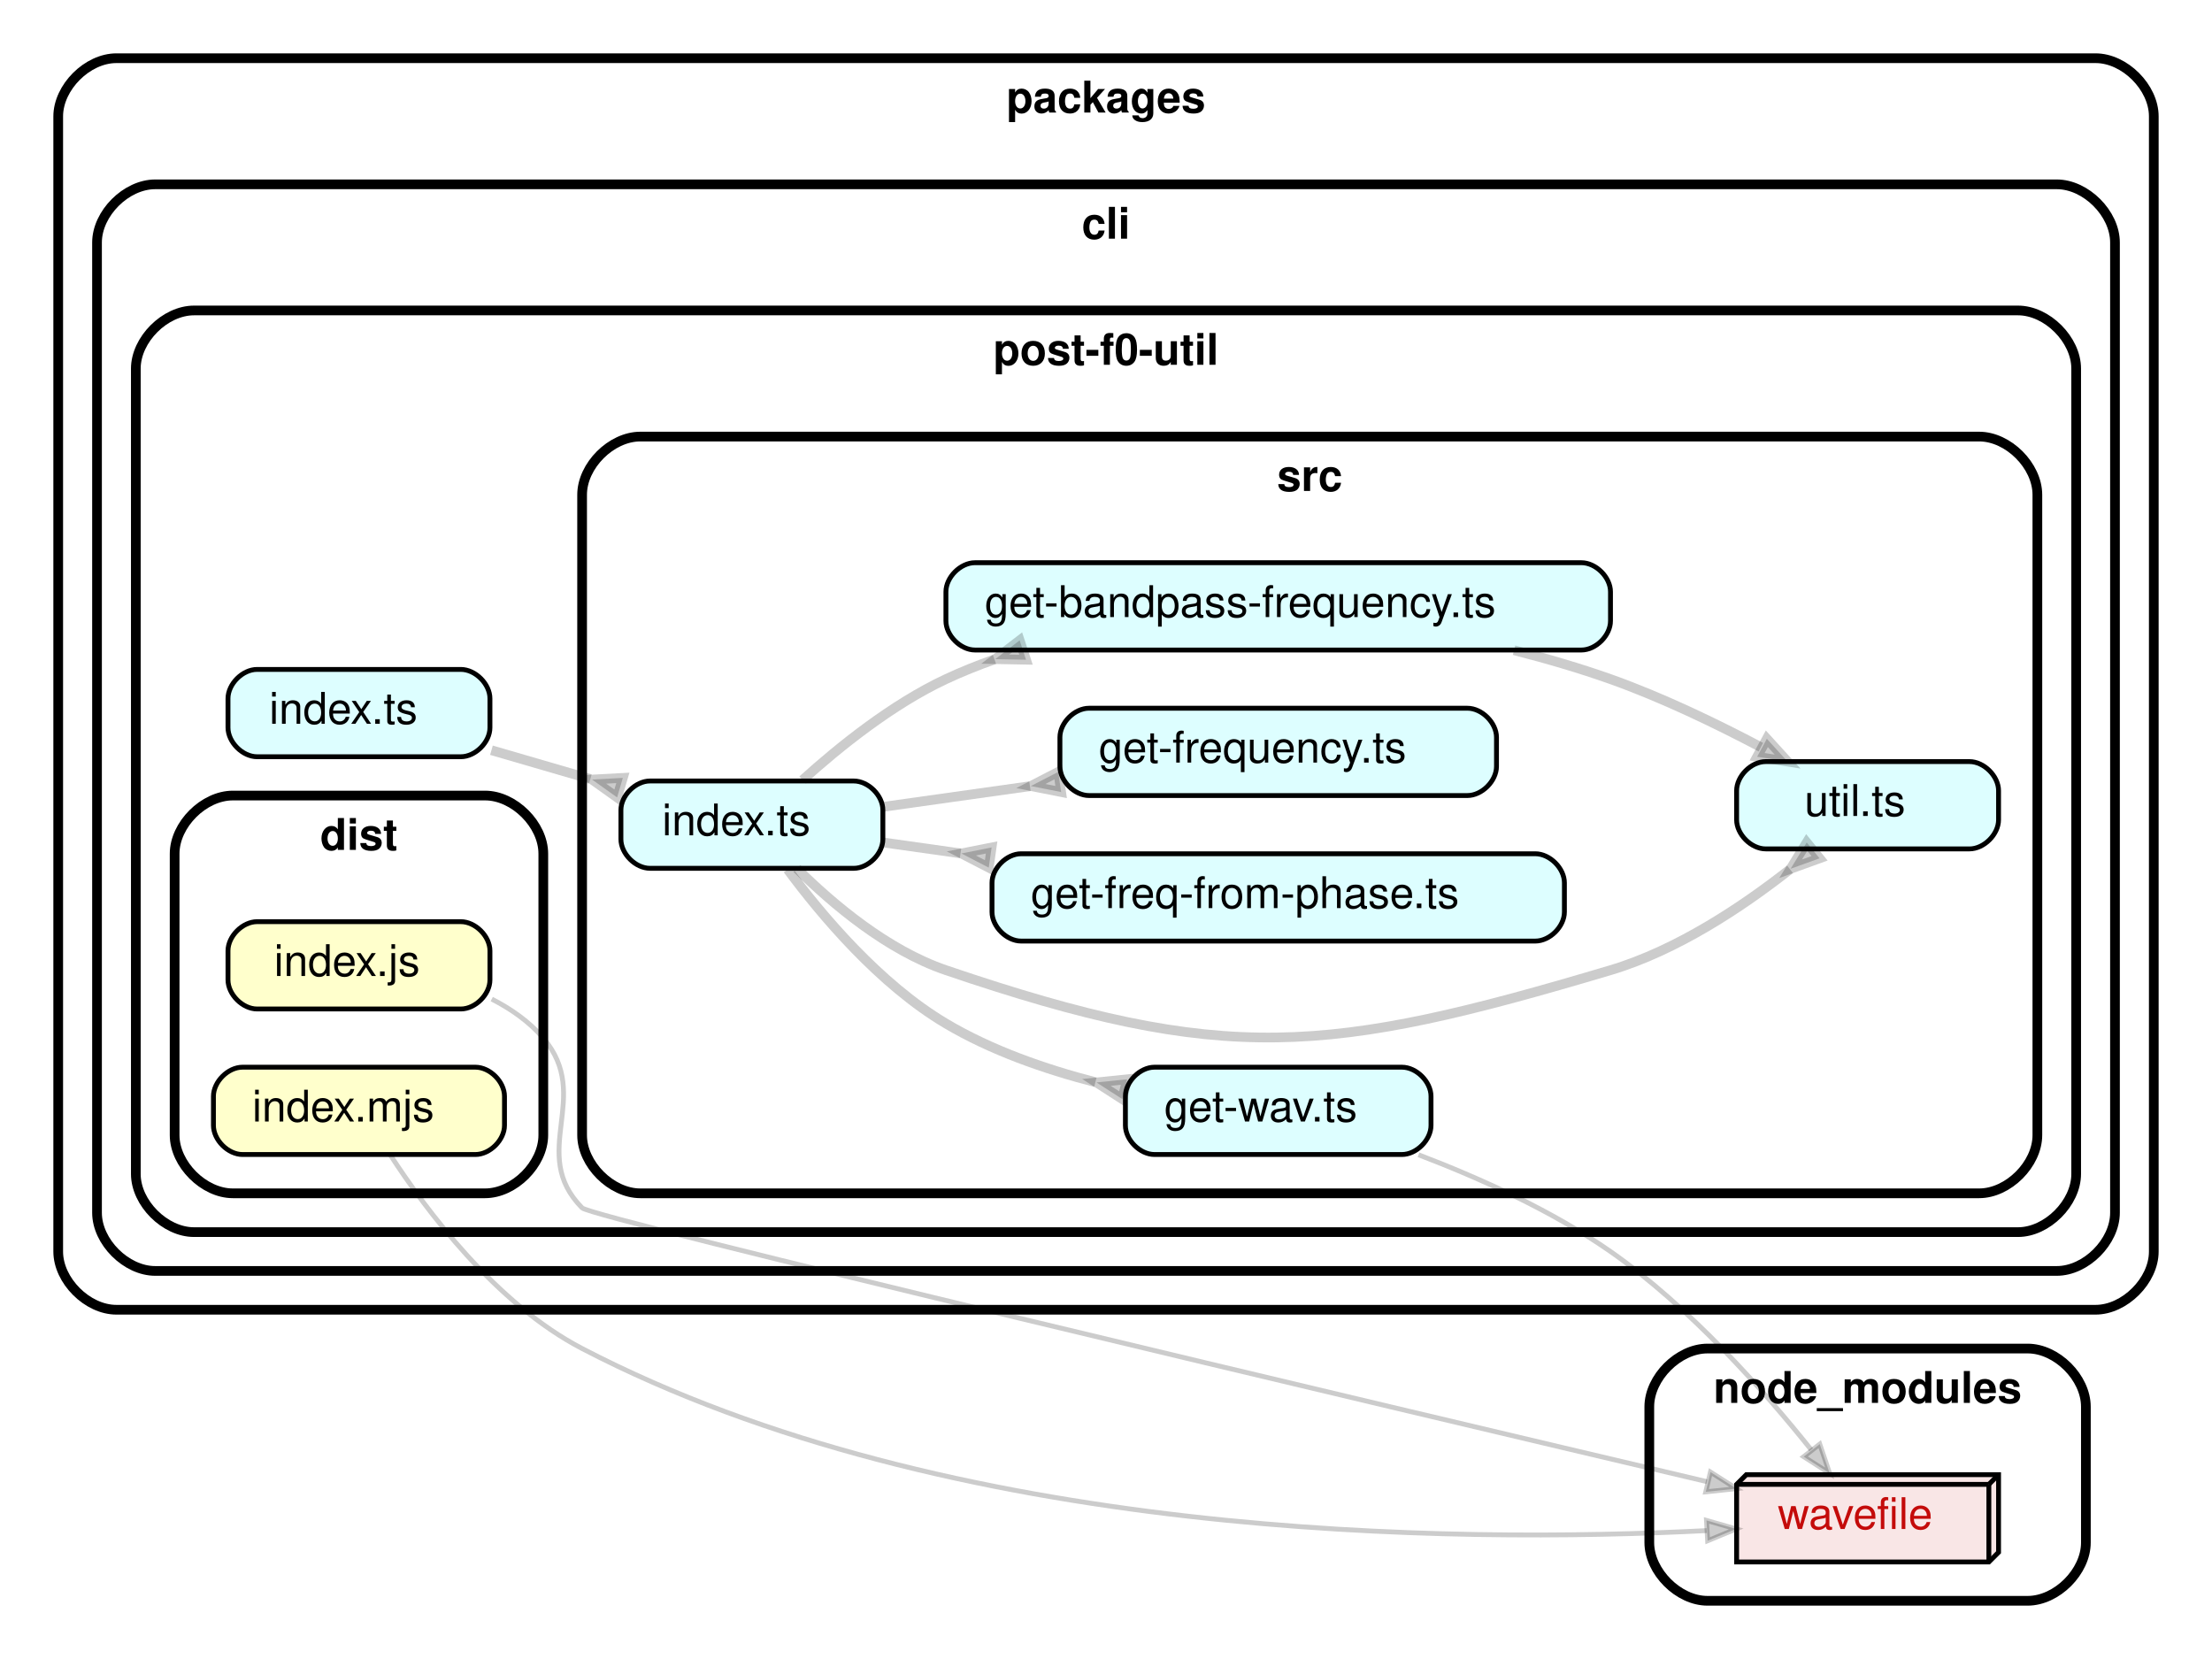
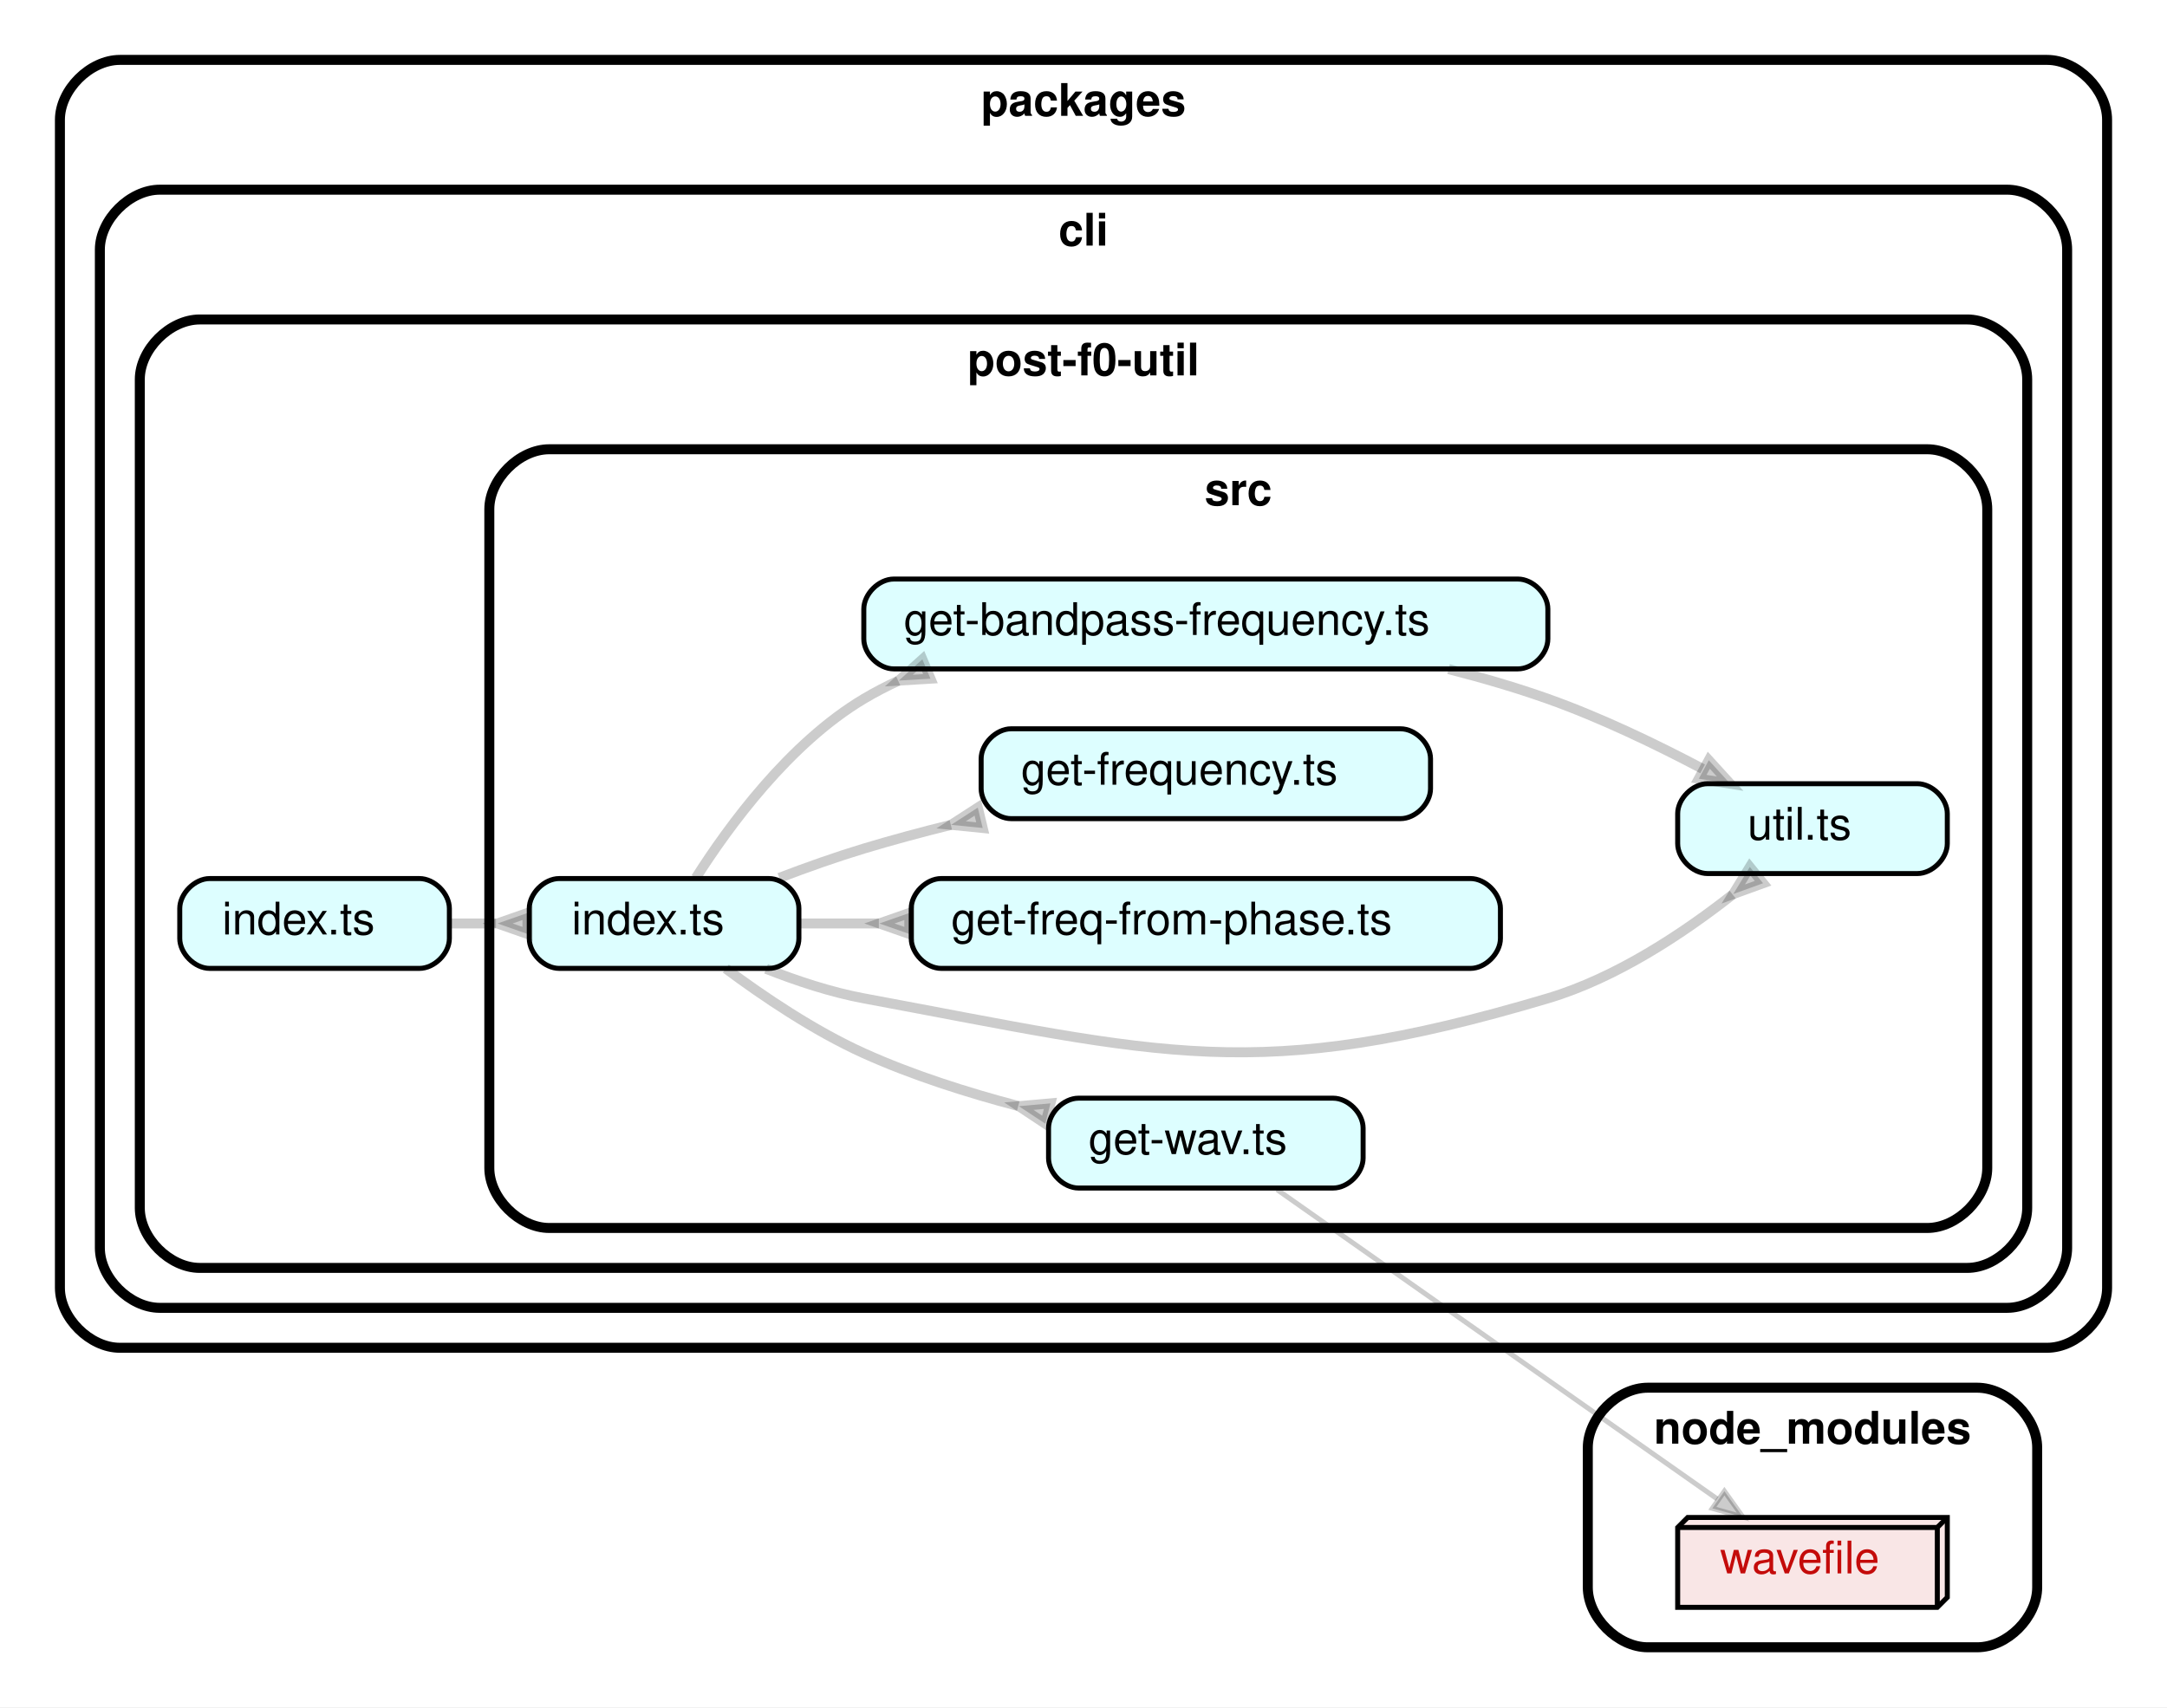
- <svg xmlns="http://www.w3.org/2000/svg" xmlns:xlink="http://www.w3.org/1999/xlink" width="456pt" height="342pt" viewBox="0.00 0.00 456.00 342.00">
+ <svg xmlns="http://www.w3.org/2000/svg" xmlns:xlink="http://www.w3.org/1999/xlink" width="434pt" height="342pt" viewBox="0.00 0.00 434.00 342.00">
  <g id="graph0" class="graph" transform="scale(1 1) rotate(0) translate(4 338)">
-     <polygon fill="white" stroke="transparent" points="-4,4 -4,-338 452,-338 452,4 -4,4" />
+     <polygon fill="white" stroke="transparent" points="-4,4 -4,-338 430,-338 430,4 -4,4" />
    <g id="clust1" class="cluster">
-       <path fill="#ffffff" stroke="black" stroke-width="2" d="M348,-8C348,-8 414,-8 414,-8 420,-8 426,-14 426,-20 426,-20 426,-48 426,-48 426,-54 420,-60 414,-60 414,-60 348,-60 348,-60 342,-60 336,-54 336,-48 336,-48 336,-20 336,-20 336,-14 342,-8 348,-8" />
-       <text text-anchor="middle" x="381" y="-48.8" font-family="Helvetica,sans-Serif" font-weight="bold" font-size="9.00">node_modules</text>
+       <path fill="#ffffff" stroke="black" stroke-width="2" d="M326,-8C326,-8 392,-8 392,-8 398,-8 404,-14 404,-20 404,-20 404,-48 404,-48 404,-54 398,-60 392,-60 392,-60 326,-60 326,-60 320,-60 314,-54 314,-48 314,-48 314,-20 314,-20 314,-14 320,-8 326,-8" />
+       <text text-anchor="middle" x="359" y="-48.8" font-family="Helvetica,sans-Serif" font-weight="bold" font-size="9.00">node_modules</text>
    </g>
    <g id="clust2" class="cluster">
-       <path fill="#ffffff" stroke="black" stroke-width="2" d="M20,-68C20,-68 428,-68 428,-68 434,-68 440,-74 440,-80 440,-80 440,-314 440,-314 440,-320 434,-326 428,-326 428,-326 20,-326 20,-326 14,-326 8,-320 8,-314 8,-314 8,-80 8,-80 8,-74 14,-68 20,-68" />
-       <text text-anchor="middle" x="224" y="-314.8" font-family="Helvetica,sans-Serif" font-weight="bold" font-size="9.00">packages</text>
+       <path fill="#ffffff" stroke="black" stroke-width="2" d="M20,-68C20,-68 406,-68 406,-68 412,-68 418,-74 418,-80 418,-80 418,-314 418,-314 418,-320 412,-326 406,-326 406,-326 20,-326 20,-326 14,-326 8,-320 8,-314 8,-314 8,-80 8,-80 8,-74 14,-68 20,-68" />
+       <text text-anchor="middle" x="213" y="-314.8" font-family="Helvetica,sans-Serif" font-weight="bold" font-size="9.00">packages</text>
    </g>
    <g id="clust3" class="cluster">
-       <path fill="#ffffff" stroke="black" stroke-width="2" d="M28,-76C28,-76 420,-76 420,-76 426,-76 432,-82 432,-88 432,-88 432,-288 432,-288 432,-294 426,-300 420,-300 420,-300 28,-300 28,-300 22,-300 16,-294 16,-288 16,-288 16,-88 16,-88 16,-82 22,-76 28,-76" />
-       <text text-anchor="middle" x="224" y="-288.8" font-family="Helvetica,sans-Serif" font-weight="bold" font-size="9.00">cli</text>
+       <path fill="#ffffff" stroke="black" stroke-width="2" d="M28,-76C28,-76 398,-76 398,-76 404,-76 410,-82 410,-88 410,-88 410,-288 410,-288 410,-294 404,-300 398,-300 398,-300 28,-300 28,-300 22,-300 16,-294 16,-288 16,-288 16,-88 16,-88 16,-82 22,-76 28,-76" />
+       <text text-anchor="middle" x="213" y="-288.8" font-family="Helvetica,sans-Serif" font-weight="bold" font-size="9.00">cli</text>
    </g>
    <g id="clust4" class="cluster">
-       <path fill="#ffffff" stroke="black" stroke-width="2" d="M36,-84C36,-84 412,-84 412,-84 418,-84 424,-90 424,-96 424,-96 424,-262 424,-262 424,-268 418,-274 412,-274 412,-274 36,-274 36,-274 30,-274 24,-268 24,-262 24,-262 24,-96 24,-96 24,-90 30,-84 36,-84" />
-       <text text-anchor="middle" x="224" y="-262.8" font-family="Helvetica,sans-Serif" font-weight="bold" font-size="9.00">post-f0-util</text>
+       <path fill="#ffffff" stroke="black" stroke-width="2" d="M36,-84C36,-84 390,-84 390,-84 396,-84 402,-90 402,-96 402,-96 402,-262 402,-262 402,-268 396,-274 390,-274 390,-274 36,-274 36,-274 30,-274 24,-268 24,-262 24,-262 24,-96 24,-96 24,-90 30,-84 36,-84" />
+       <text text-anchor="middle" x="213" y="-262.8" font-family="Helvetica,sans-Serif" font-weight="bold" font-size="9.00">post-f0-util</text>
    </g>
    <g id="clust5" class="cluster">
-       <path fill="#ffffff" stroke="black" stroke-width="2" d="M44,-92C44,-92 96,-92 96,-92 102,-92 108,-98 108,-104 108,-104 108,-162 108,-162 108,-168 102,-174 96,-174 96,-174 44,-174 44,-174 38,-174 32,-168 32,-162 32,-162 32,-104 32,-104 32,-98 38,-92 44,-92" />
-       <text text-anchor="middle" x="70" y="-162.8" font-family="Helvetica,sans-Serif" font-weight="bold" font-size="9.00">dist</text>
-     </g>
-     <g id="clust6" class="cluster">
-       <path fill="#ffffff" stroke="black" stroke-width="2" d="M128,-92C128,-92 404,-92 404,-92 410,-92 416,-98 416,-104 416,-104 416,-236 416,-236 416,-242 410,-248 404,-248 404,-248 128,-248 128,-248 122,-248 116,-242 116,-236 116,-236 116,-104 116,-104 116,-98 122,-92 128,-92" />
-       <text text-anchor="middle" x="266" y="-236.8" font-family="Helvetica,sans-Serif" font-weight="bold" font-size="9.00">src</text>
+       <path fill="#ffffff" stroke="black" stroke-width="2" d="M106,-92C106,-92 382,-92 382,-92 388,-92 394,-98 394,-104 394,-104 394,-236 394,-236 394,-242 388,-248 382,-248 382,-248 106,-248 106,-248 100,-248 94,-242 94,-236 94,-236 94,-104 94,-104 94,-98 100,-92 106,-92" />
+       <text text-anchor="middle" x="244" y="-236.8" font-family="Helvetica,sans-Serif" font-weight="bold" font-size="9.00">src</text>
    </g>
    <g id="node1" class="node">
      <g id="a_node1">
        <a xlink:href="https://www.npmjs.com/package/wavefile" xlink:title="wavefile">
-           <polygon fill="#c40b0a" fill-opacity="0.102" stroke="black" points="408,-34 356,-34 354,-32 354,-16 406,-16 408,-18 408,-34" />
-           <polyline fill="none" stroke="black" points="406,-32 354,-32 " />
-           <polyline fill="none" stroke="black" points="406,-32 406,-16 " />
-           <polyline fill="none" stroke="black" points="406,-32 408,-34 " />
-           <text text-anchor="start" x="362.5" y="-22.8" font-family="Helvetica,sans-Serif" font-size="9.00" fill="#c40b0a">wavefile</text>
+           <polygon fill="#c40b0a" fill-opacity="0.102" stroke="black" points="386,-34 334,-34 332,-32 332,-16 384,-16 386,-18 386,-34" />
+           <polyline fill="none" stroke="black" points="384,-32 332,-32 " />
+           <polyline fill="none" stroke="black" points="384,-32 384,-16 " />
+           <polyline fill="none" stroke="black" points="384,-32 386,-34 " />
+           <text text-anchor="start" x="340.5" y="-22.8" font-family="Helvetica,sans-Serif" font-size="9.00" fill="#c40b0a">wavefile</text>
        </a>
      </g>
    </g>
    <g id="node2" class="node">
      <g id="a_node2">
-         <a xlink:href="packages/cli/post-f0-util/dist/index.js" xlink:title="index.js">
-           <path fill="#ffffcc" stroke="black" d="M91,-148C91,-148 49,-148 49,-148 46,-148 43,-145 43,-142 43,-142 43,-136 43,-136 43,-133 46,-130 49,-130 49,-130 91,-130 91,-130 94,-130 97,-133 97,-136 97,-136 97,-142 97,-142 97,-145 94,-148 91,-148" />
-           <text text-anchor="start" x="52.5" y="-136.8" font-family="Helvetica,sans-Serif" font-size="9.00">index.js</text>
+         <a xlink:href="packages/cli/post-f0-util/index.ts" xlink:title="index.ts">
+           <path fill="#ddfeff" stroke="black" d="M80,-162C80,-162 38,-162 38,-162 35,-162 32,-159 32,-156 32,-156 32,-150 32,-150 32,-147 35,-144 38,-144 38,-144 80,-144 80,-144 83,-144 86,-147 86,-150 86,-150 86,-156 86,-156 86,-159 83,-162 80,-162" />
+           <text text-anchor="start" x="40.5" y="-150.8" font-family="Helvetica,sans-Serif" font-size="9.00">index.ts</text>
+         </a>
+       </g>
+     </g>
+     <g id="node3" class="node">
+       <g id="a_node3">
+         <a xlink:href="packages/cli/post-f0-util/src/index.ts" xlink:title="index.ts">
+           <path fill="#ddfeff" stroke="black" d="M150,-162C150,-162 108,-162 108,-162 105,-162 102,-159 102,-156 102,-156 102,-150 102,-150 102,-147 105,-144 108,-144 108,-144 150,-144 150,-144 153,-144 156,-147 156,-150 156,-150 156,-156 156,-156 156,-159 153,-162 150,-162" />
+           <text text-anchor="start" x="110.5" y="-150.8" font-family="Helvetica,sans-Serif" font-size="9.00">index.ts</text>
        </a>
      </g>
    </g>
    <g id="edge1" class="edge">
-       <path fill="none" stroke="#000000" stroke-opacity="0.2" d="M97.37,-132.04C101.37,-130 105.12,-127.38 108,-124 118.34,-111.85 104.79,-100.36 116,-89 118.07,-86.9 277.98,-49.03 347.89,-32.56" />
-       <polygon fill="#000000" fill-opacity="0.2" stroke="#000000" stroke-opacity="0.2" points="348.61,-34.54 353.97,-31.12 347.64,-30.46 348.61,-34.54" />
+       <path fill="none" stroke="#000000" stroke-width="2" stroke-opacity="0.2" d="M86.1,-153C89.12,-153 92.23,-153 95.33,-153" />
+       <polygon fill="#000000" fill-opacity="0.2" stroke="#000000" stroke-width="2" stroke-opacity="0.2" points="101.64,-155.1 95.64,-153 101.64,-150.9 101.64,-155.1" />
    </g>
-     <g id="node3" class="node">
-       <g id="a_node3">
-         <a xlink:href="packages/cli/post-f0-util/dist/index.mjs" xlink:title="index.mjs">
-           <path fill="#ffffcc" stroke="black" d="M94,-118C94,-118 46,-118 46,-118 43,-118 40,-115 40,-112 40,-112 40,-106 40,-106 40,-103 43,-100 46,-100 46,-100 94,-100 94,-100 97,-100 100,-103 100,-106 100,-106 100,-112 100,-112 100,-115 97,-118 94,-118" />
-           <text text-anchor="start" x="48" y="-106.8" font-family="Helvetica,sans-Serif" font-size="9.00">index.mjs</text>
+     <g id="node4" class="node">
+       <g id="a_node4">
+         <a xlink:href="packages/cli/post-f0-util/src/get-bandpass-frequency.ts" xlink:title="get-bandpass-frequency.ts">
+           <path fill="#ddfeff" stroke="black" d="M300,-222C300,-222 175,-222 175,-222 172,-222 169,-219 169,-216 169,-216 169,-210 169,-210 169,-207 172,-204 175,-204 175,-204 300,-204 300,-204 303,-204 306,-207 306,-210 306,-210 306,-216 306,-216 306,-219 303,-222 300,-222" />
+           <text text-anchor="start" x="177" y="-210.8" font-family="Helvetica,sans-Serif" font-size="9.00">get-bandpass-frequency.ts</text>
        </a>
      </g>
    </g>
-     <g id="edge2" class="edge">
-       <path fill="none" stroke="#000000" stroke-opacity="0.2" d="M76.41,-99.99C83.79,-88.58 98.17,-69.28 116,-60 191.87,-20.52 295.93,-19.82 347.84,-22.47" />
-       <polygon fill="#000000" fill-opacity="0.2" stroke="#000000" stroke-opacity="0.2" points="347.79,-24.57 353.9,-22.81 348.03,-20.38 347.79,-24.57" />
+     <g id="edge4" class="edge">
+       <path fill="none" stroke="#000000" stroke-width="2" stroke-opacity="0.2" d="M135.37,-162.14C141.95,-172.5 154.08,-189.1 169,-198 171.2,-199.31 173.51,-200.51 175.89,-201.61" />
+       <polygon fill="#000000" fill-opacity="0.2" stroke="#000000" stroke-width="2" stroke-opacity="0.2" points="180.73,-205.91 176.01,-201.66 182.35,-202.04 180.73,-205.91" />
    </g>
-     <g id="node4" class="node">
-       <g id="a_node4">
-         <a xlink:href="packages/cli/post-f0-util/index.ts" xlink:title="index.ts">
-           <path fill="#ddfeff" stroke="black" d="M91,-200C91,-200 49,-200 49,-200 46,-200 43,-197 43,-194 43,-194 43,-188 43,-188 43,-185 46,-182 49,-182 49,-182 91,-182 91,-182 94,-182 97,-185 97,-188 97,-188 97,-194 97,-194 97,-197 94,-200 91,-200" />
-           <text text-anchor="start" x="51.5" y="-188.8" font-family="Helvetica,sans-Serif" font-size="9.00">index.ts</text>
+     <g id="node5" class="node">
+       <g id="a_node5">
+         <a xlink:href="packages/cli/post-f0-util/src/util.ts" xlink:title="util.ts">
+           <path fill="#ddfeff" stroke="black" d="M380,-181C380,-181 338,-181 338,-181 335,-181 332,-178 332,-175 332,-175 332,-169 332,-169 332,-166 335,-163 338,-163 338,-163 380,-163 380,-163 383,-163 386,-166 386,-169 386,-169 386,-175 386,-175 386,-178 383,-181 380,-181" />
+           <text text-anchor="start" x="346" y="-169.8" font-family="Helvetica,sans-Serif" font-size="9.00">util.ts</text>
        </a>
      </g>
    </g>
-     <g id="node5" class="node">
-       <g id="a_node5">
-         <a xlink:href="packages/cli/post-f0-util/src/index.ts" xlink:title="index.ts">
-           <path fill="#ddfeff" stroke="black" d="M172,-177C172,-177 130,-177 130,-177 127,-177 124,-174 124,-171 124,-171 124,-165 124,-165 124,-162 127,-159 130,-159 130,-159 172,-159 172,-159 175,-159 178,-162 178,-165 178,-165 178,-171 178,-171 178,-174 175,-177 172,-177" />
-           <text text-anchor="start" x="132.5" y="-165.8" font-family="Helvetica,sans-Serif" font-size="9.00">index.ts</text>
+     <g id="edge8" class="edge">
+       <path fill="none" stroke="#000000" stroke-width="2" stroke-opacity="0.2" d="M149.43,-143.92C155.56,-141.5 162.44,-139.22 169,-138 228.87,-126.88 247.65,-120.62 306,-138 319.73,-142.09 333.22,-151.09 343.01,-158.8" />
+       <polygon fill="#000000" fill-opacity="0.2" stroke="#000000" stroke-width="2" stroke-opacity="0.2" points="346.45,-164.32 343.13,-158.9 349.1,-161.06 346.45,-164.32" />
+     </g>
+     <g id="node6" class="node">
+       <g id="a_node6">
+         <a xlink:href="packages/cli/post-f0-util/src/get-freq-from-phase.ts" xlink:title="get-freq-from-phase.ts">
+           <path fill="#ddfeff" stroke="black" d="M290.5,-162C290.5,-162 184.5,-162 184.5,-162 181.5,-162 178.5,-159 178.5,-156 178.5,-156 178.5,-150 178.5,-150 178.5,-147 181.5,-144 184.5,-144 184.5,-144 290.5,-144 290.5,-144 293.5,-144 296.5,-147 296.5,-150 296.5,-150 296.5,-156 296.5,-156 296.5,-159 293.5,-162 290.5,-162" />
+           <text text-anchor="start" x="186.5" y="-150.8" font-family="Helvetica,sans-Serif" font-size="9.00">get-freq-from-phase.ts</text>
        </a>
      </g>
    </g>
-     <g id="edge3" class="edge">
-       <path fill="none" stroke="#000000" stroke-width="2" stroke-opacity="0.2" d="M97.31,-183.34C103.84,-181.44 110.91,-179.38 117.69,-177.41" />
-       <polygon fill="#000000" fill-opacity="0.2" stroke="#000000" stroke-width="2" stroke-opacity="0.2" points="124.4,-177.64 118.05,-177.3 123.22,-173.61 124.4,-177.64" />
+     <g id="edge5" class="edge">
+       <path fill="none" stroke="#000000" stroke-width="2" stroke-opacity="0.2" d="M156.05,-153C161.03,-153 166.43,-153 172.01,-153" />
+       <polygon fill="#000000" fill-opacity="0.2" stroke="#000000" stroke-width="2" stroke-opacity="0.2" points="178.12,-155.1 172.12,-153 178.12,-150.9 178.12,-155.1" />
    </g>
-     <g id="node6" class="node">
-       <g id="a_node6">
-         <a xlink:href="packages/cli/post-f0-util/src/get-bandpass-frequency.ts" xlink:title="get-bandpass-frequency.ts">
-           <path fill="#ddfeff" stroke="black" d="M322,-222C322,-222 197,-222 197,-222 194,-222 191,-219 191,-216 191,-216 191,-210 191,-210 191,-207 194,-204 197,-204 197,-204 322,-204 322,-204 325,-204 328,-207 328,-210 328,-210 328,-216 328,-216 328,-219 325,-222 322,-222" />
-           <text text-anchor="start" x="199" y="-210.8" font-family="Helvetica,sans-Serif" font-size="9.00">get-bandpass-frequency.ts</text>
+     <g id="node7" class="node">
+       <g id="a_node7">
+         <a xlink:href="packages/cli/post-f0-util/src/get-frequency.ts" xlink:title="get-frequency.ts">
+           <path fill="#ddfeff" stroke="black" d="M276.5,-192C276.5,-192 198.5,-192 198.5,-192 195.5,-192 192.5,-189 192.5,-186 192.5,-186 192.5,-180 192.5,-180 192.5,-177 195.5,-174 198.5,-174 198.5,-174 276.5,-174 276.5,-174 279.5,-174 282.5,-177 282.5,-180 282.5,-180 282.5,-186 282.5,-186 282.5,-189 279.5,-192 276.5,-192" />
+           <text text-anchor="start" x="200.5" y="-180.8" font-family="Helvetica,sans-Serif" font-size="9.00">get-frequency.ts</text>
        </a>
      </g>
    </g>
    <g id="edge6" class="edge">
-       <path fill="none" stroke="#000000" stroke-width="2" stroke-opacity="0.2" d="M161.46,-177.21C168.91,-183.95 179.86,-192.79 191,-198 194.2,-199.5 197.57,-200.85 201.01,-202.07" />
-       <polygon fill="#000000" fill-opacity="0.2" stroke="#000000" stroke-width="2" stroke-opacity="0.2" points="206.2,-205.99 201.16,-202.12 207.51,-202 206.2,-205.99" />
-     </g>
-     <g id="node7" class="node">
-       <g id="a_node7">
-         <a xlink:href="packages/cli/post-f0-util/src/util.ts" xlink:title="util.ts">
-           <path fill="#ddfeff" stroke="black" d="M402,-181C402,-181 360,-181 360,-181 357,-181 354,-178 354,-175 354,-175 354,-169 354,-169 354,-166 357,-163 360,-163 360,-163 402,-163 402,-163 405,-163 408,-166 408,-169 408,-169 408,-175 408,-175 408,-178 405,-181 402,-181" />
-           <text text-anchor="start" x="368" y="-169.8" font-family="Helvetica,sans-Serif" font-size="9.00">util.ts</text>
-         </a>
-       </g>
-     </g>
-     <g id="edge10" class="edge">
-       <path fill="none" stroke="#000000" stroke-width="2" stroke-opacity="0.2" d="M160.28,-158.95C167.56,-151.72 178.87,-142.13 191,-138 248.65,-118.39 269.65,-120.62 328,-138 341.73,-142.09 355.22,-151.09 365.01,-158.8" />
-       <polygon fill="#000000" fill-opacity="0.2" stroke="#000000" stroke-width="2" stroke-opacity="0.2" points="368.45,-164.32 365.13,-158.9 371.1,-161.06 368.45,-164.32" />
+       <path fill="none" stroke="#000000" stroke-width="2" stroke-opacity="0.2" d="M152.08,-162.14C157.55,-164.23 163.44,-166.32 169,-168 174.6,-169.69 180.52,-171.28 186.43,-172.75" />
+       <polygon fill="#000000" fill-opacity="0.2" stroke="#000000" stroke-width="2" stroke-opacity="0.2" points="191.83,-176.21 186.49,-172.76 192.81,-172.13 191.83,-176.21" />
    </g>
    <g id="node8" class="node">
      <g id="a_node8">
-         <a xlink:href="packages/cli/post-f0-util/src/get-freq-from-phase.ts" xlink:title="get-freq-from-phase.ts">
-           <path fill="#ddfeff" stroke="black" d="M312.5,-162C312.5,-162 206.5,-162 206.5,-162 203.5,-162 200.5,-159 200.5,-156 200.5,-156 200.5,-150 200.5,-150 200.5,-147 203.5,-144 206.5,-144 206.5,-144 312.5,-144 312.5,-144 315.5,-144 318.5,-147 318.5,-150 318.5,-150 318.5,-156 318.5,-156 318.5,-159 315.5,-162 312.5,-162" />
-           <text text-anchor="start" x="208.5" y="-150.8" font-family="Helvetica,sans-Serif" font-size="9.00">get-freq-from-phase.ts</text>
+         <a xlink:href="packages/cli/post-f0-util/src/get-wav.ts" xlink:title="get-wav.ts">
+           <path fill="#ddfeff" stroke="black" d="M263,-118C263,-118 212,-118 212,-118 209,-118 206,-115 206,-112 206,-112 206,-106 206,-106 206,-103 209,-100 212,-100 212,-100 263,-100 263,-100 266,-100 269,-103 269,-106 269,-106 269,-112 269,-112 269,-115 266,-118 263,-118" />
+           <text text-anchor="start" x="214" y="-106.8" font-family="Helvetica,sans-Serif" font-size="9.00">get-wav.ts</text>
        </a>
      </g>
    </g>
    <g id="edge7" class="edge">
-       <path fill="none" stroke="#000000" stroke-width="2" stroke-opacity="0.2" d="M178.05,-164.33C183.03,-163.63 188.43,-162.87 194.01,-162.08" />
-       <polygon fill="#000000" fill-opacity="0.2" stroke="#000000" stroke-width="2" stroke-opacity="0.2" points="200.42,-163.3 194.18,-162.06 199.83,-159.14 200.42,-163.3" />
+       <path fill="none" stroke="#000000" stroke-width="2" stroke-opacity="0.2" d="M141.36,-143.97C148.84,-138.4 159.06,-131.49 169,-127 178.7,-122.62 189.69,-119.12 199.93,-116.43" />
+       <polygon fill="#000000" fill-opacity="0.2" stroke="#000000" stroke-width="2" stroke-opacity="0.2" points="206.38,-116.96 200.05,-116.4 205.35,-112.89 206.38,-116.96" />
    </g>
-     <g id="node9" class="node">
-       <g id="a_node9">
-         <a xlink:href="packages/cli/post-f0-util/src/get-frequency.ts" xlink:title="get-frequency.ts">
-           <path fill="#ddfeff" stroke="black" d="M298.5,-192C298.5,-192 220.5,-192 220.5,-192 217.5,-192 214.5,-189 214.5,-186 214.5,-186 214.5,-180 214.5,-180 214.5,-177 217.5,-174 220.5,-174 220.5,-174 298.5,-174 298.5,-174 301.5,-174 304.5,-177 304.5,-180 304.5,-180 304.5,-186 304.5,-186 304.5,-189 301.5,-192 298.5,-192" />
-           <text text-anchor="start" x="222.5" y="-180.8" font-family="Helvetica,sans-Serif" font-size="9.00">get-frequency.ts</text>
-         </a>
-       </g>
+     <g id="edge2" class="edge">
+       <path fill="none" stroke="#000000" stroke-width="2" stroke-opacity="0.2" d="M286.12,-203.96C292.87,-202.23 299.66,-200.25 306,-198 316.55,-194.25 327.73,-188.87 337,-183.97" />
+       <polygon fill="#000000" fill-opacity="0.2" stroke="#000000" stroke-width="2" stroke-opacity="0.2" points="338.23,-185.7 342.51,-181 336.23,-182 338.23,-185.7" />
    </g>
-     <g id="edge8" class="edge">
-       <path fill="none" stroke="#000000" stroke-width="2" stroke-opacity="0.2" d="M178.05,-171.67C187.22,-172.96 197.85,-174.46 208.32,-175.93" />
-       <polygon fill="#000000" fill-opacity="0.2" stroke="#000000" stroke-width="2" stroke-opacity="0.2" points="214.16,-178.88 208.51,-175.96 214.75,-174.72 214.16,-178.88" />
-     </g>
-     <g id="node10" class="node">
-       <g id="a_node10">
-         <a xlink:href="packages/cli/post-f0-util/src/get-wav.ts" xlink:title="get-wav.ts">
-           <path fill="#ddfeff" stroke="black" d="M285,-118C285,-118 234,-118 234,-118 231,-118 228,-115 228,-112 228,-112 228,-106 228,-106 228,-103 231,-100 234,-100 234,-100 285,-100 285,-100 288,-100 291,-103 291,-106 291,-106 291,-112 291,-112 291,-115 288,-118 285,-118" />
-           <text text-anchor="start" x="236" y="-106.8" font-family="Helvetica,sans-Serif" font-size="9.00">get-wav.ts</text>
-         </a>
-       </g>
-     </g>
-     <g id="edge9" class="edge">
-       <path fill="none" stroke="#000000" stroke-width="2" stroke-opacity="0.2" d="M158.38,-158.76C165.33,-149.38 177.31,-135.12 191,-127 200.33,-121.46 211.38,-117.6 221.81,-114.91" />
-       <polygon fill="#000000" fill-opacity="0.2" stroke="#000000" stroke-width="2" stroke-opacity="0.2" points="228.35,-115.51 222.03,-114.86 227.37,-111.42 228.35,-115.51" />
-     </g>
-     <g id="edge4" class="edge">
-       <path fill="none" stroke="#000000" stroke-width="2" stroke-opacity="0.2" d="M308.12,-203.96C314.87,-202.23 321.66,-200.25 328,-198 338.55,-194.25 349.73,-188.87 359,-183.97" />
-       <polygon fill="#000000" fill-opacity="0.2" stroke="#000000" stroke-width="2" stroke-opacity="0.2" points="360.23,-185.7 364.51,-181 358.23,-182 360.23,-185.7" />
-     </g>
-     <g id="edge5" class="edge">
-       <path fill="none" stroke="#000000" stroke-opacity="0.2" d="M288.43,-99.94C301.13,-95.1 315.97,-88.4 328,-80 344.4,-68.55 359.69,-51.26 369.38,-39.13" />
-       <polygon fill="#000000" fill-opacity="0.2" stroke="#000000" stroke-opacity="0.2" points="371.14,-40.3 373.18,-34.28 367.83,-37.71 371.14,-40.3" />
+     <g id="edge3" class="edge">
+       <path fill="none" stroke="#000000" stroke-opacity="0.2" d="M251.75,-99.69C273.21,-84.6 315.64,-54.77 339.89,-37.73" />
+       <polygon fill="#000000" fill-opacity="0.2" stroke="#000000" stroke-opacity="0.2" points="341.36,-39.27 345.06,-34.1 338.94,-35.83 341.36,-39.27" />
    </g>
  </g>
</svg>
